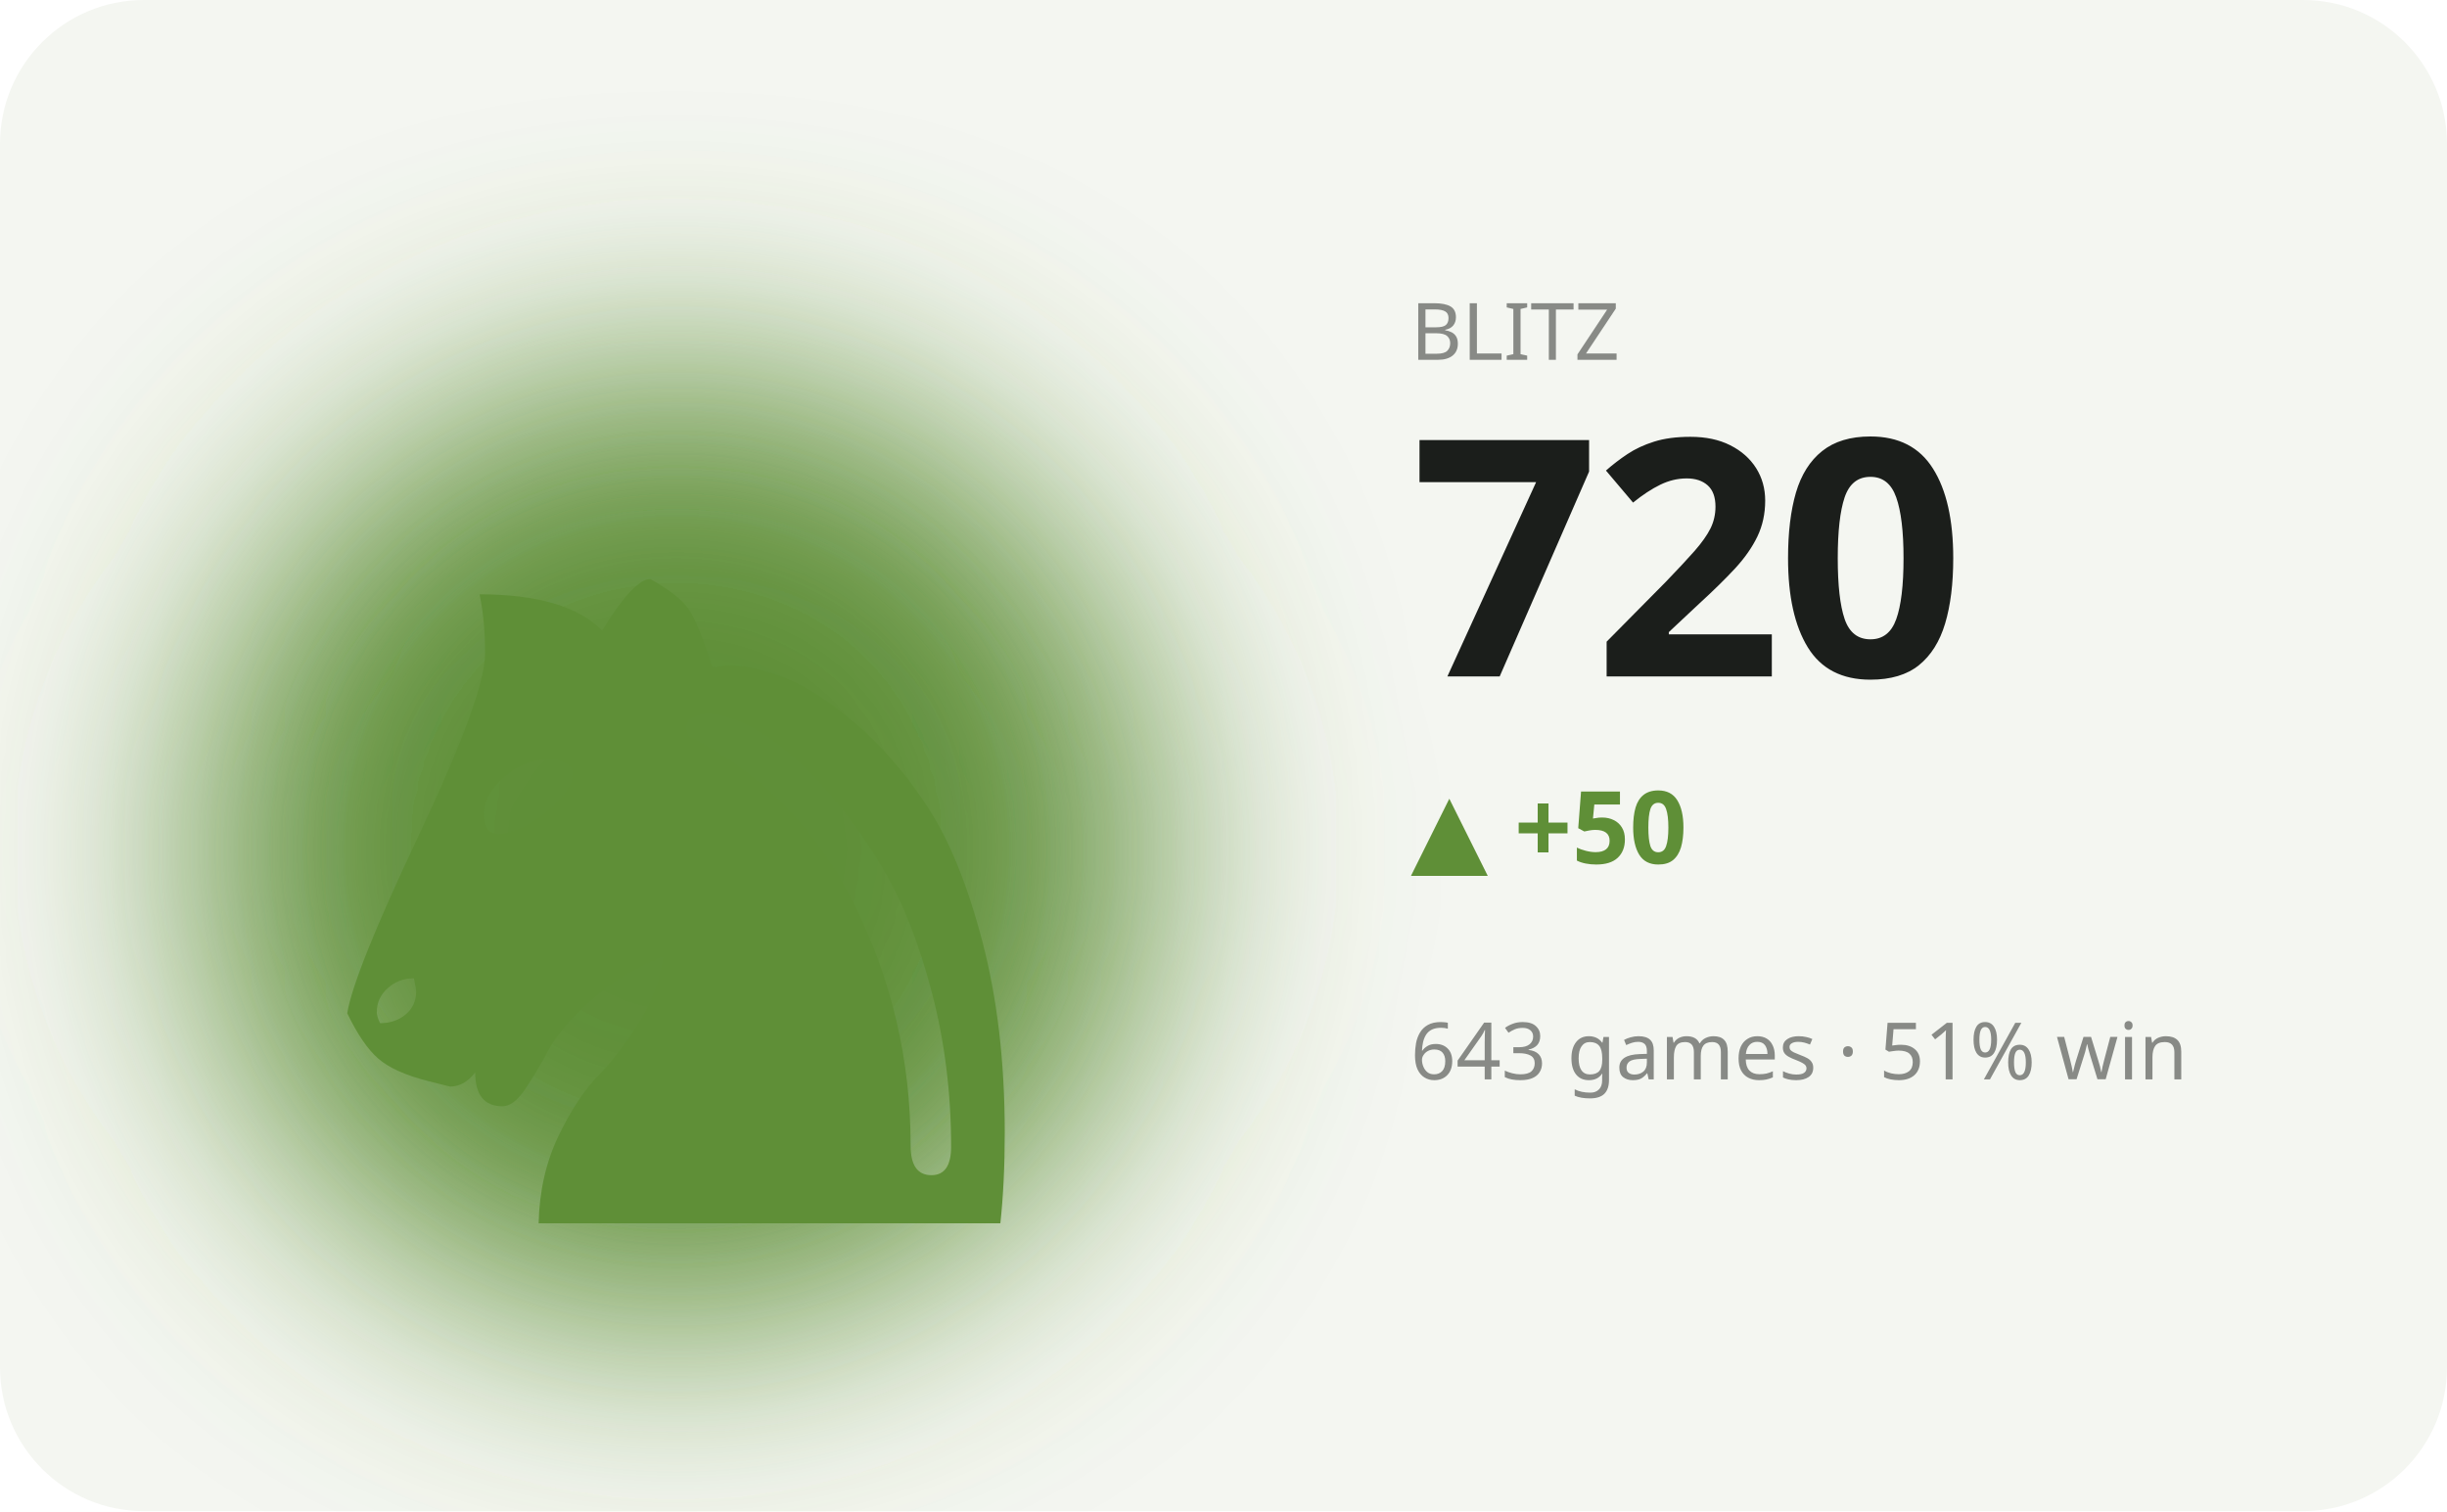
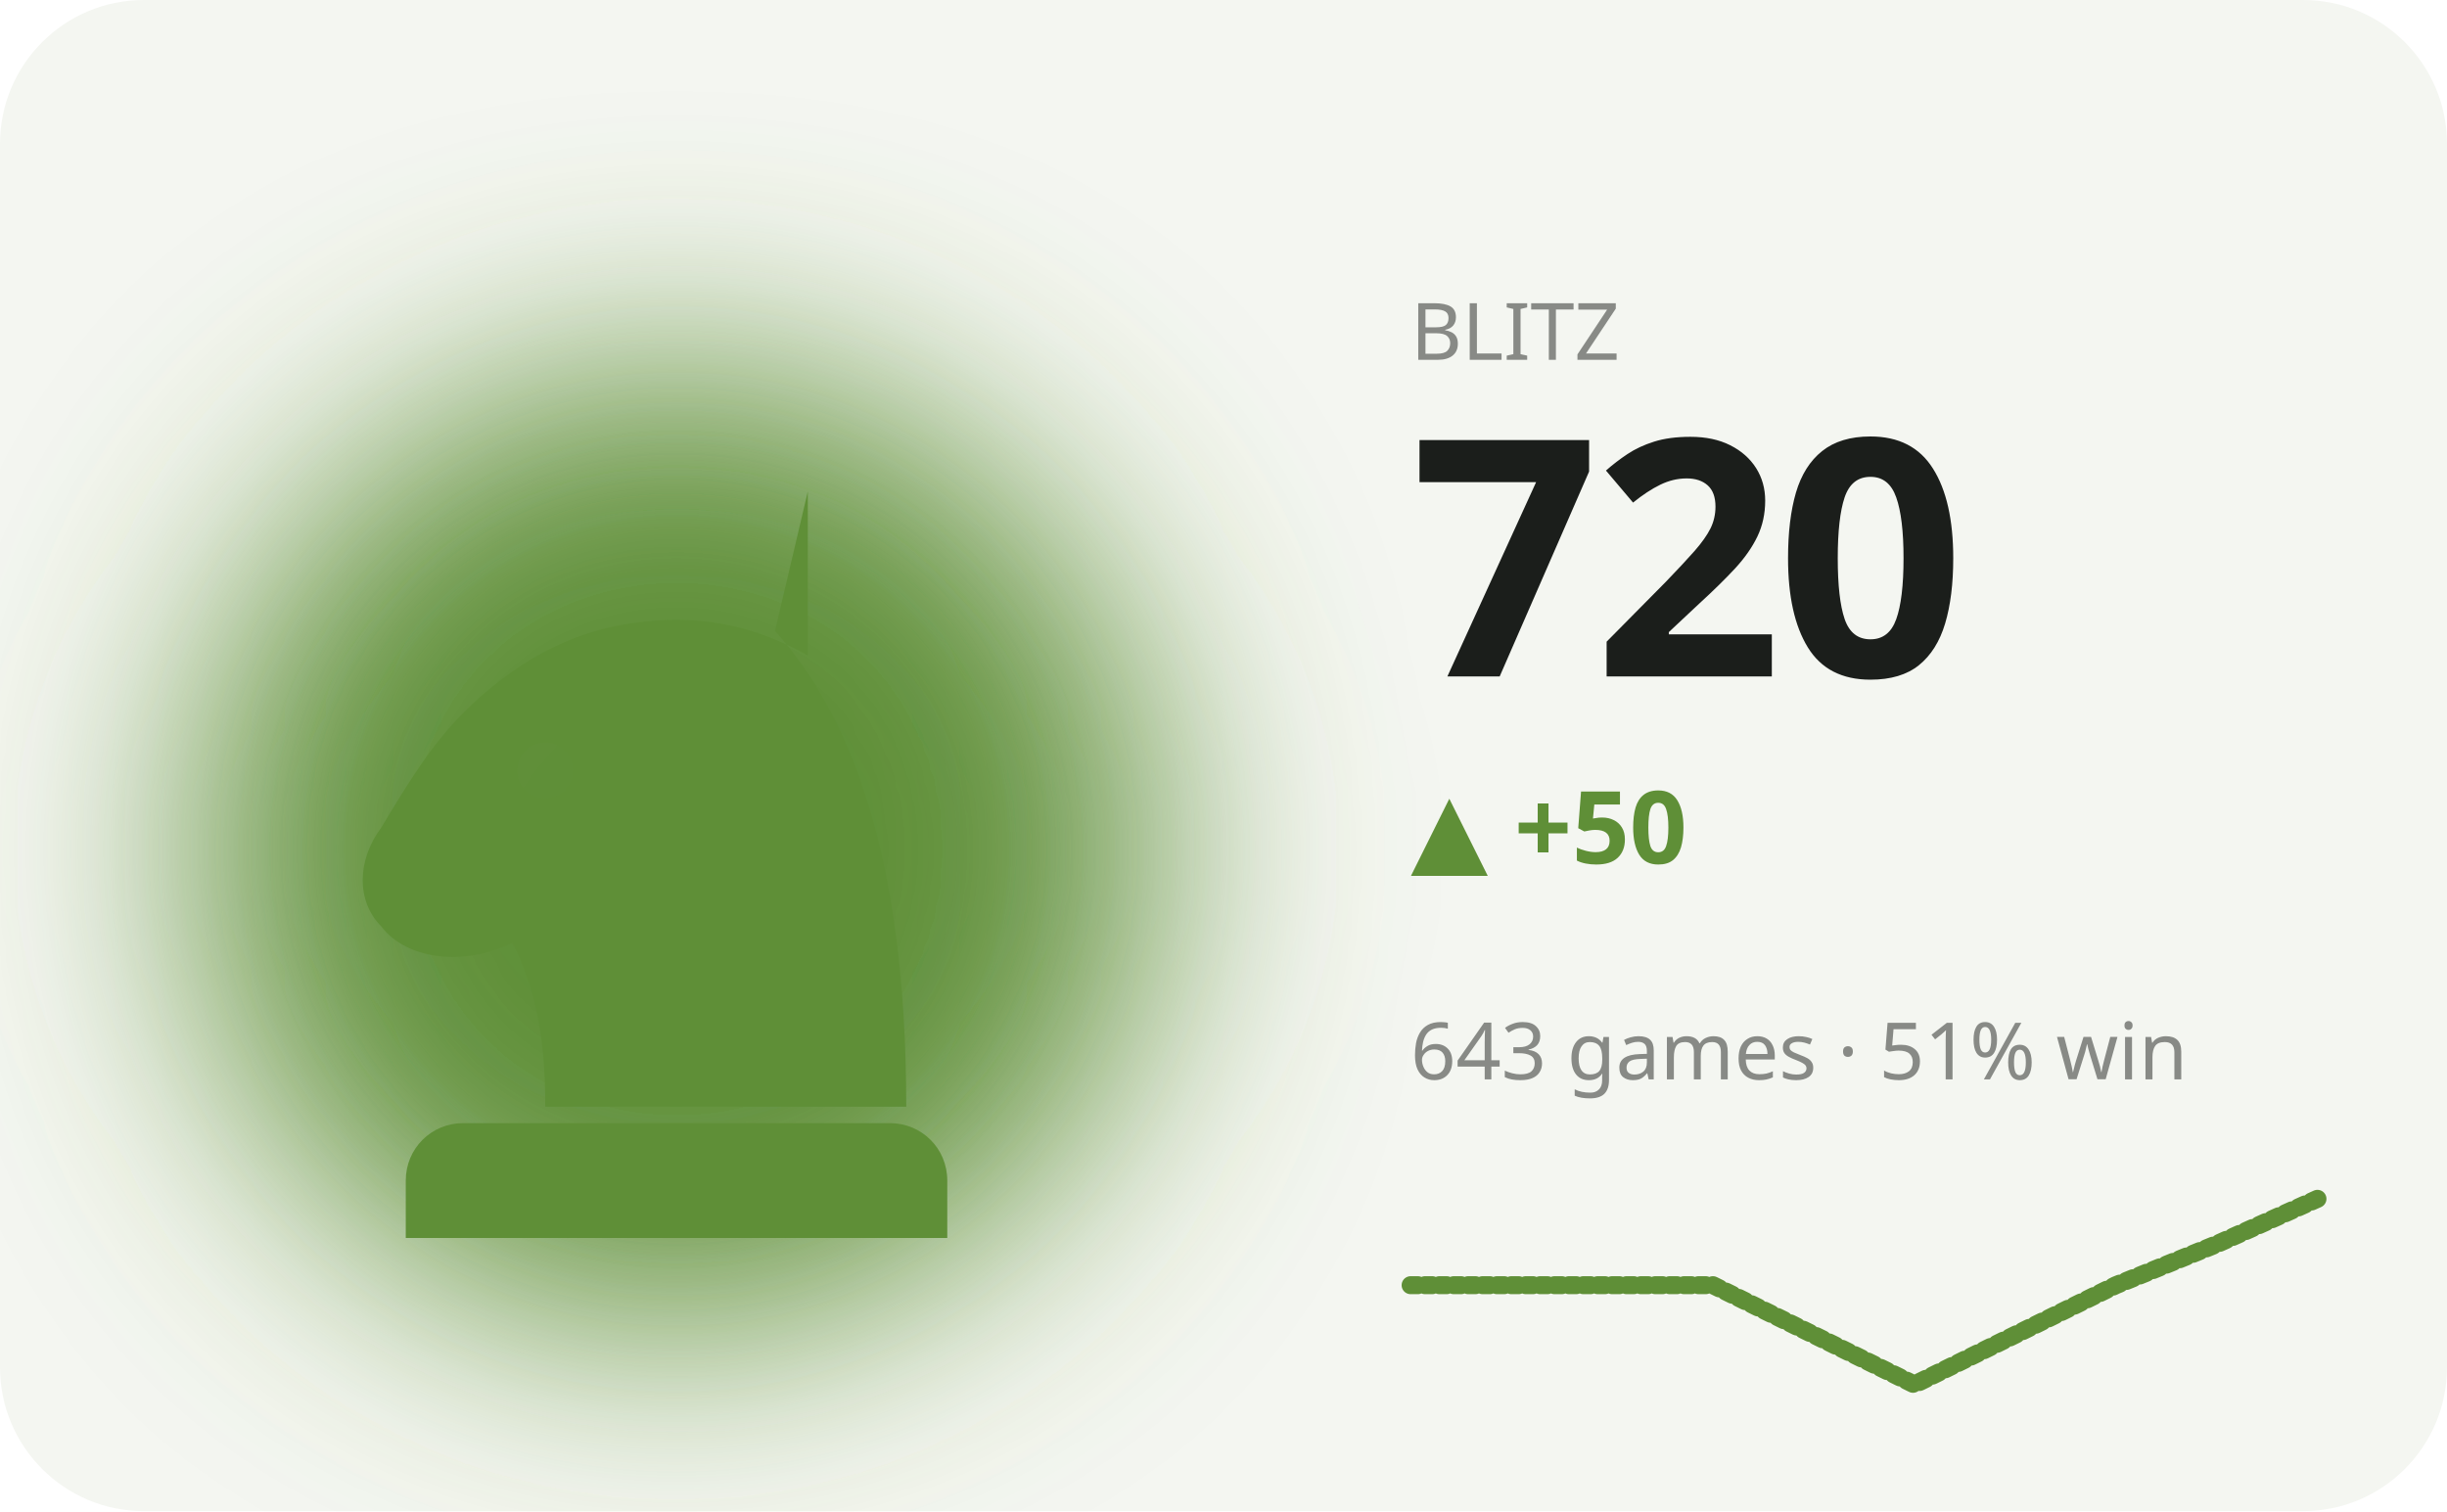
<svg xmlns="http://www.w3.org/2000/svg" viewBox="0 0 340 210" width="340" height="210" role="img" aria-label="BLITZ hero">
  <defs>
    <filter id="bL" x="-60%" y="-60%" width="220%" height="220%">
      <feGaussianBlur stdDeviation="17" />
    </filter>
  </defs>
-   <style>text{fill:#1b1e1b}.bg{fill:#f4f6f1}.acc{fill:#5f8f37}.ln{stroke:#5f8f37}.area{fill:#5f8f37;opacity:.12}.peak{stroke:#5f8f37;opacity:.35}.chip{fill:#5f8f37;opacity:.13}.down{fill:#c1573a}svg{font-family:'Space Grotesk',system-ui,sans-serif}.lbl{font-weight:600;font-size:11px;letter-spacing:.16em}.big{font-weight:700;font-size:34px;letter-spacing:-.02em}.mid{font-weight:600;font-size:14px}.mut{font-weight:500;font-size:11px;opacity:.5}.ser{font-family:'Instrument Serif',serif;font-weight:400;letter-spacing:0}.mono{font-family:'JetBrains Mono',monospace}.ln{fill:none;stroke-width:2.5;stroke-linecap:round;stroke-linejoin:round}.thin{stroke-width:1.6}.draw{stroke-dasharray:1200;stroke-dashoffset:1200;animation:draw 2.3s cubic-bezier(.6,.05,.2,1) forwards .25s}.dot{animation:pulse 2s ease-in-out infinite}.glow{animation:glow 3.4s ease-in-out infinite}.float{animation:float 6.5s ease-in-out infinite}.shim{animation:shim 3s ease-in-out infinite}@keyframes draw{to{stroke-dashoffset:0}}@keyframes pulse{0%,100%{r:4.5;opacity:1}50%{r:8;opacity:.45}}@keyframes glow{0%,100%{opacity:.14}50%{opacity:.34}}@keyframes float{0%,100%{transform:translateY(0)}50%{transform:translateY(-7px)}}@keyframes shim{0%,100%{opacity:.5}50%{opacity:1}}</style>
+   <style>text{fill:#1b1e1b}.bg{fill:#f4f6f1}.acc{fill:#5f8f37}.ln{stroke:#5f8f37}.area{fill:#5f8f37;opacity:.12}.peak{stroke:#5f8f37;opacity:.35}.chip{fill:#5f8f37;opacity:.13}.down{fill:#c1573a}svg{font-family:'Space Grotesk',system-ui,sans-serif}.lbl{font-weight:600;font-size:11px;letter-spacing:.16em}.big{font-weight:700;font-size:34px;letter-spacing:-.02em}.mid{font-weight:600;font-size:14px}.mut{font-weight:500;font-size:11px;opacity:.5}.ser{font-family:'Instrument Serif',serif;font-weight:400;letter-spacing:0}.mono{font-family:'JetBrains Mono',monospace}.ln{fill:none;stroke-width:2.5;stroke-linecap:round;stroke-linejoin:round}.thin{stroke-width:1.6}.draw{stroke-dasharray:1;stroke-dashoffset:0;animation:draw 2.3s cubic-bezier(.6,.05,.2,1) .25s backwards}.dot{animation:pulse 2s ease-in-out infinite}.glow{animation:glow 3.4s ease-in-out infinite}.float{animation:float 6.5s ease-in-out infinite}.shim{animation:shim 3s ease-in-out infinite}@keyframes draw{from{stroke-dashoffset:1}to{stroke-dashoffset:0}}@keyframes pulse{0%,100%{r:4.5;opacity:1}50%{r:8;opacity:.45}}@keyframes glow{0%,100%{opacity:.14}50%{opacity:.34}}@keyframes float{0%,100%{transform:translateY(0)}50%{transform:translateY(-7px)}}@keyframes shim{0%,100%{opacity:.5}50%{opacity:1}}</style>
  <rect class="bg" width="340" height="210" rx="20" />
  <ellipse class="acc glow" cx="94" cy="118" rx="66" ry="66" filter="url(#bL)" />
-   <text class="acc float ser" x="94" y="170" text-anchor="middle" style="font-size:152px">♞</text>
+   <g class="acc float" transform="translate(37.0,62.6) scale(1.14)">
+     <path fill-rule="evenodd" d="M66 5l-4 17c9 10 16 27 16 58H34c0-8-1-14-4-20-6 3-13 2-16-2-3-3-3-8 0-12 3-5 6-10 10-14 6-6 13-10 21-11 7-1 14 0 21 4zM37.4 39a3.4 3.4 0 1 0-6.8 0 3.4 3.4 0 1 0 6.8 0zM24 82h52c3.9 0 7 3.1 7 7v7H17v-7c0-3.9 3.1-7 7-7z" />
+   </g>
  <text class="mut" x="196" y="50">BLITZ</text>
  <text class="big" x="196" y="94" style="font-size:46px">720</text>
  <text class="acc mid" x="196" y="120">▲ +50</text>
  <text class="mut" x="196" y="150">643 games · 51% win</text>
-   <polyline class="ln draw" points="196.0,178.6 210.0,178.6 224.0,178.6 238.0,178.6 252.0,185.5 266.0,192.4 280.0,185.5 294.0,178.6 308.0,172.9 322.0,166.6" />
+   <polyline class="ln draw" pathLength="1" points="196.0,178.6 210.0,178.6 224.0,178.6 238.0,178.6 252.0,185.5 266.0,192.4 280.0,185.5 294.0,178.6 308.0,172.9 322.0,166.6" />
</svg>
